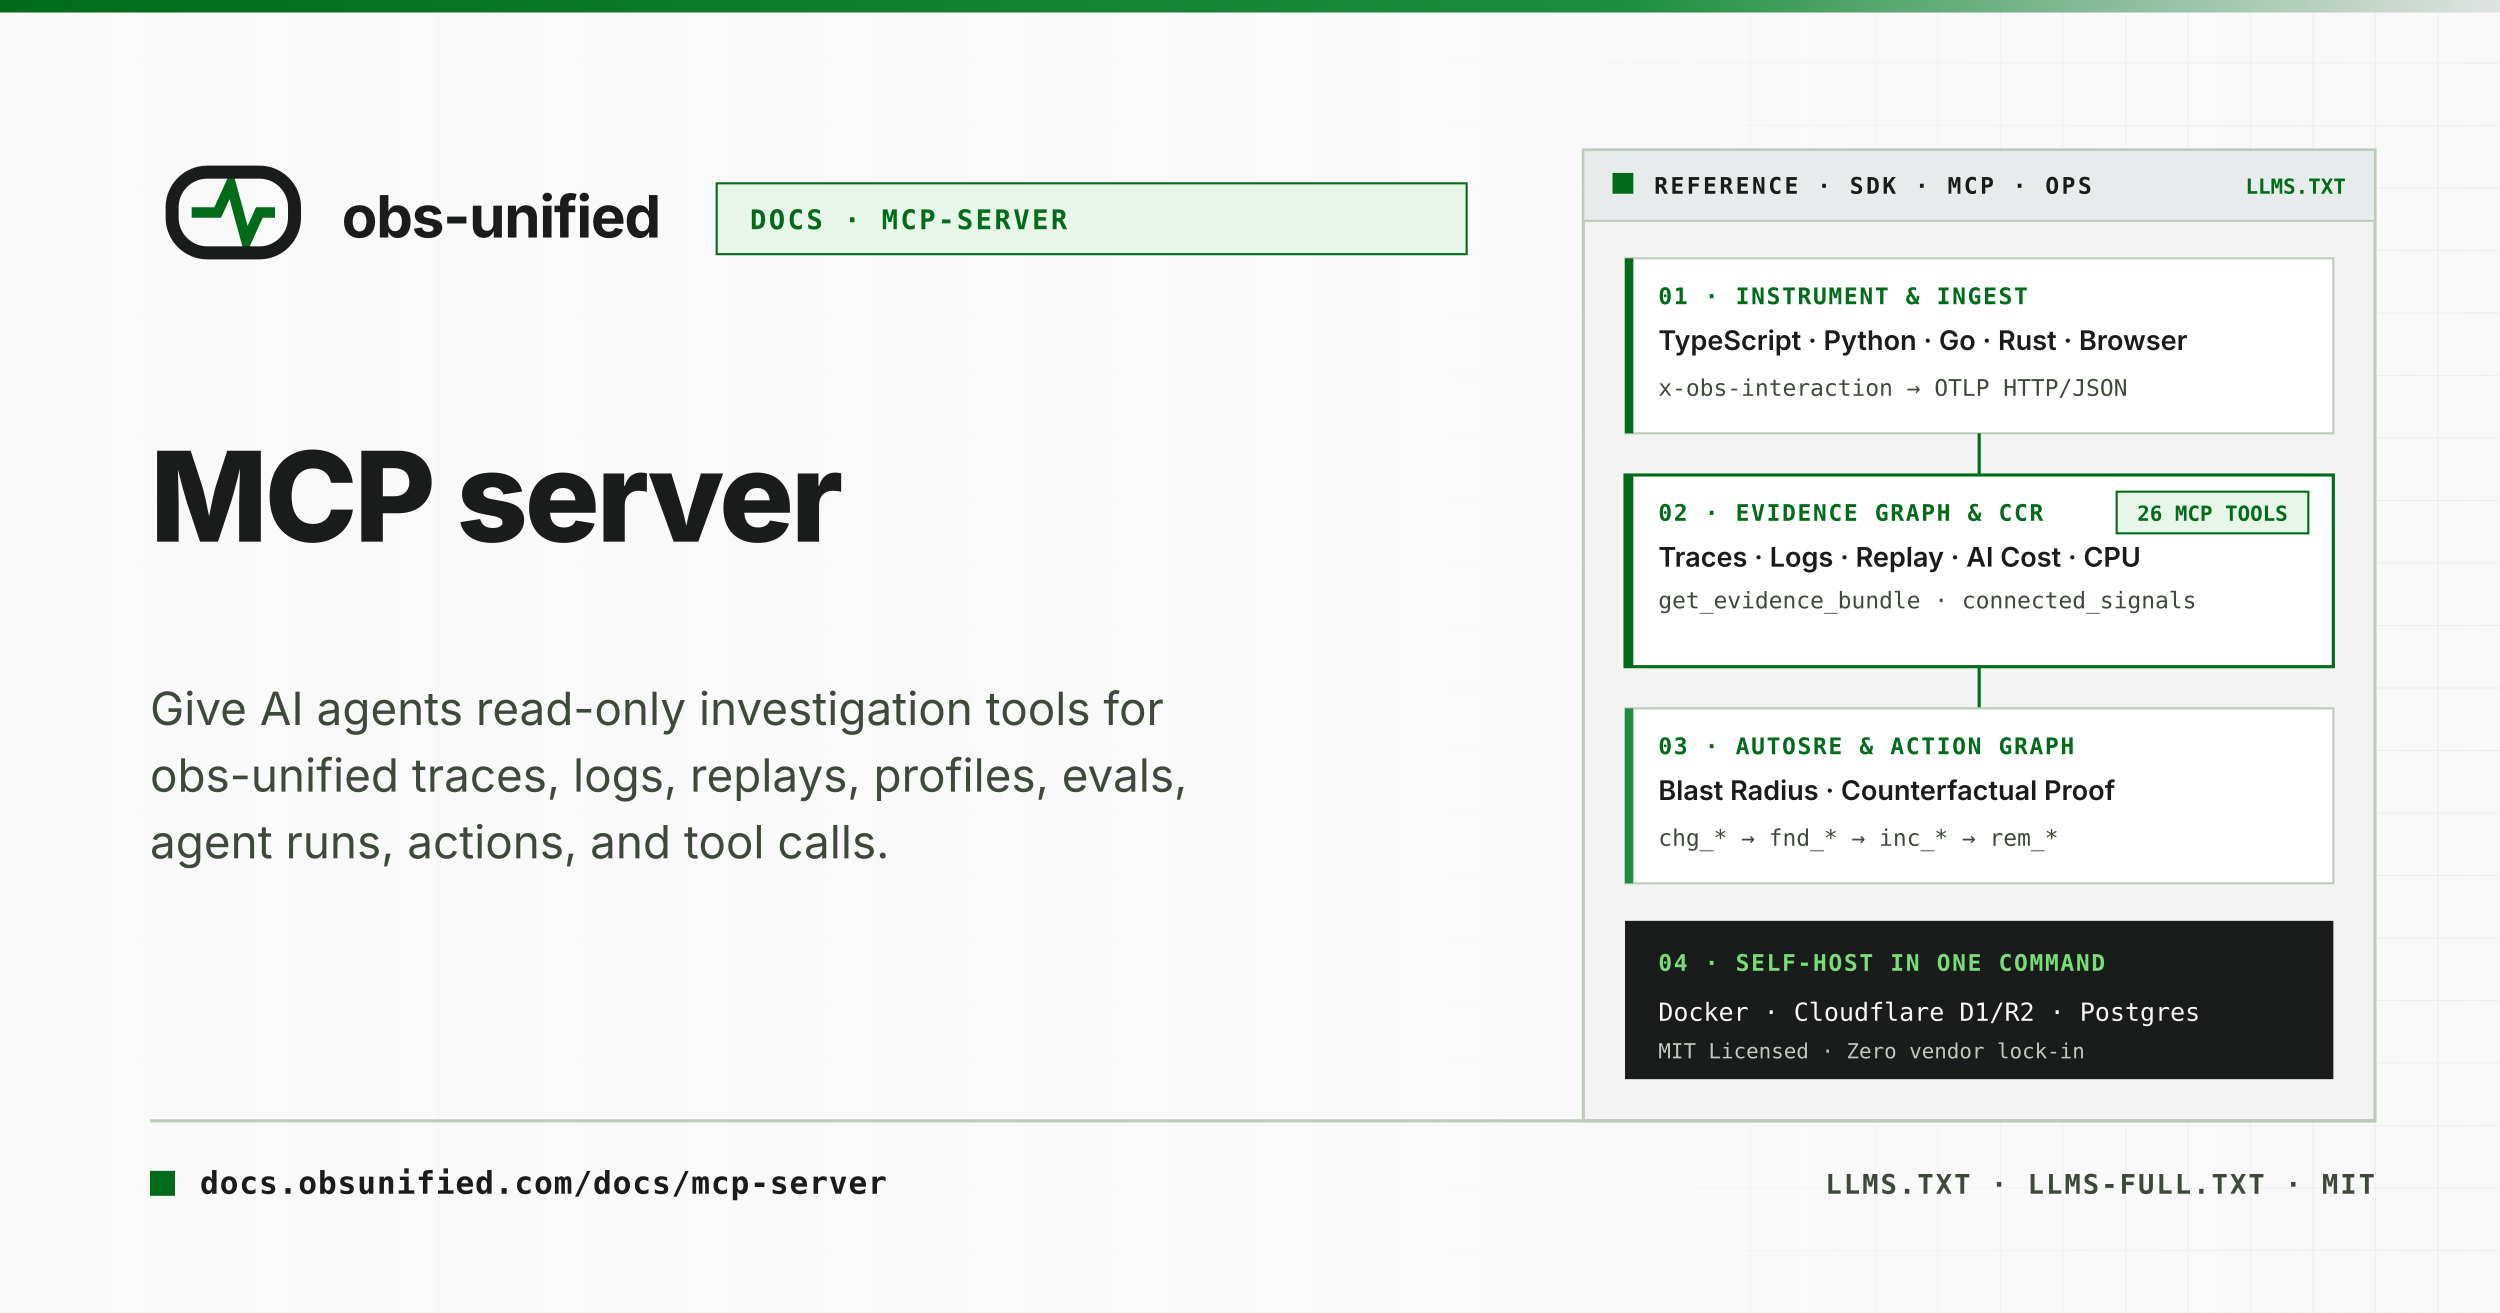
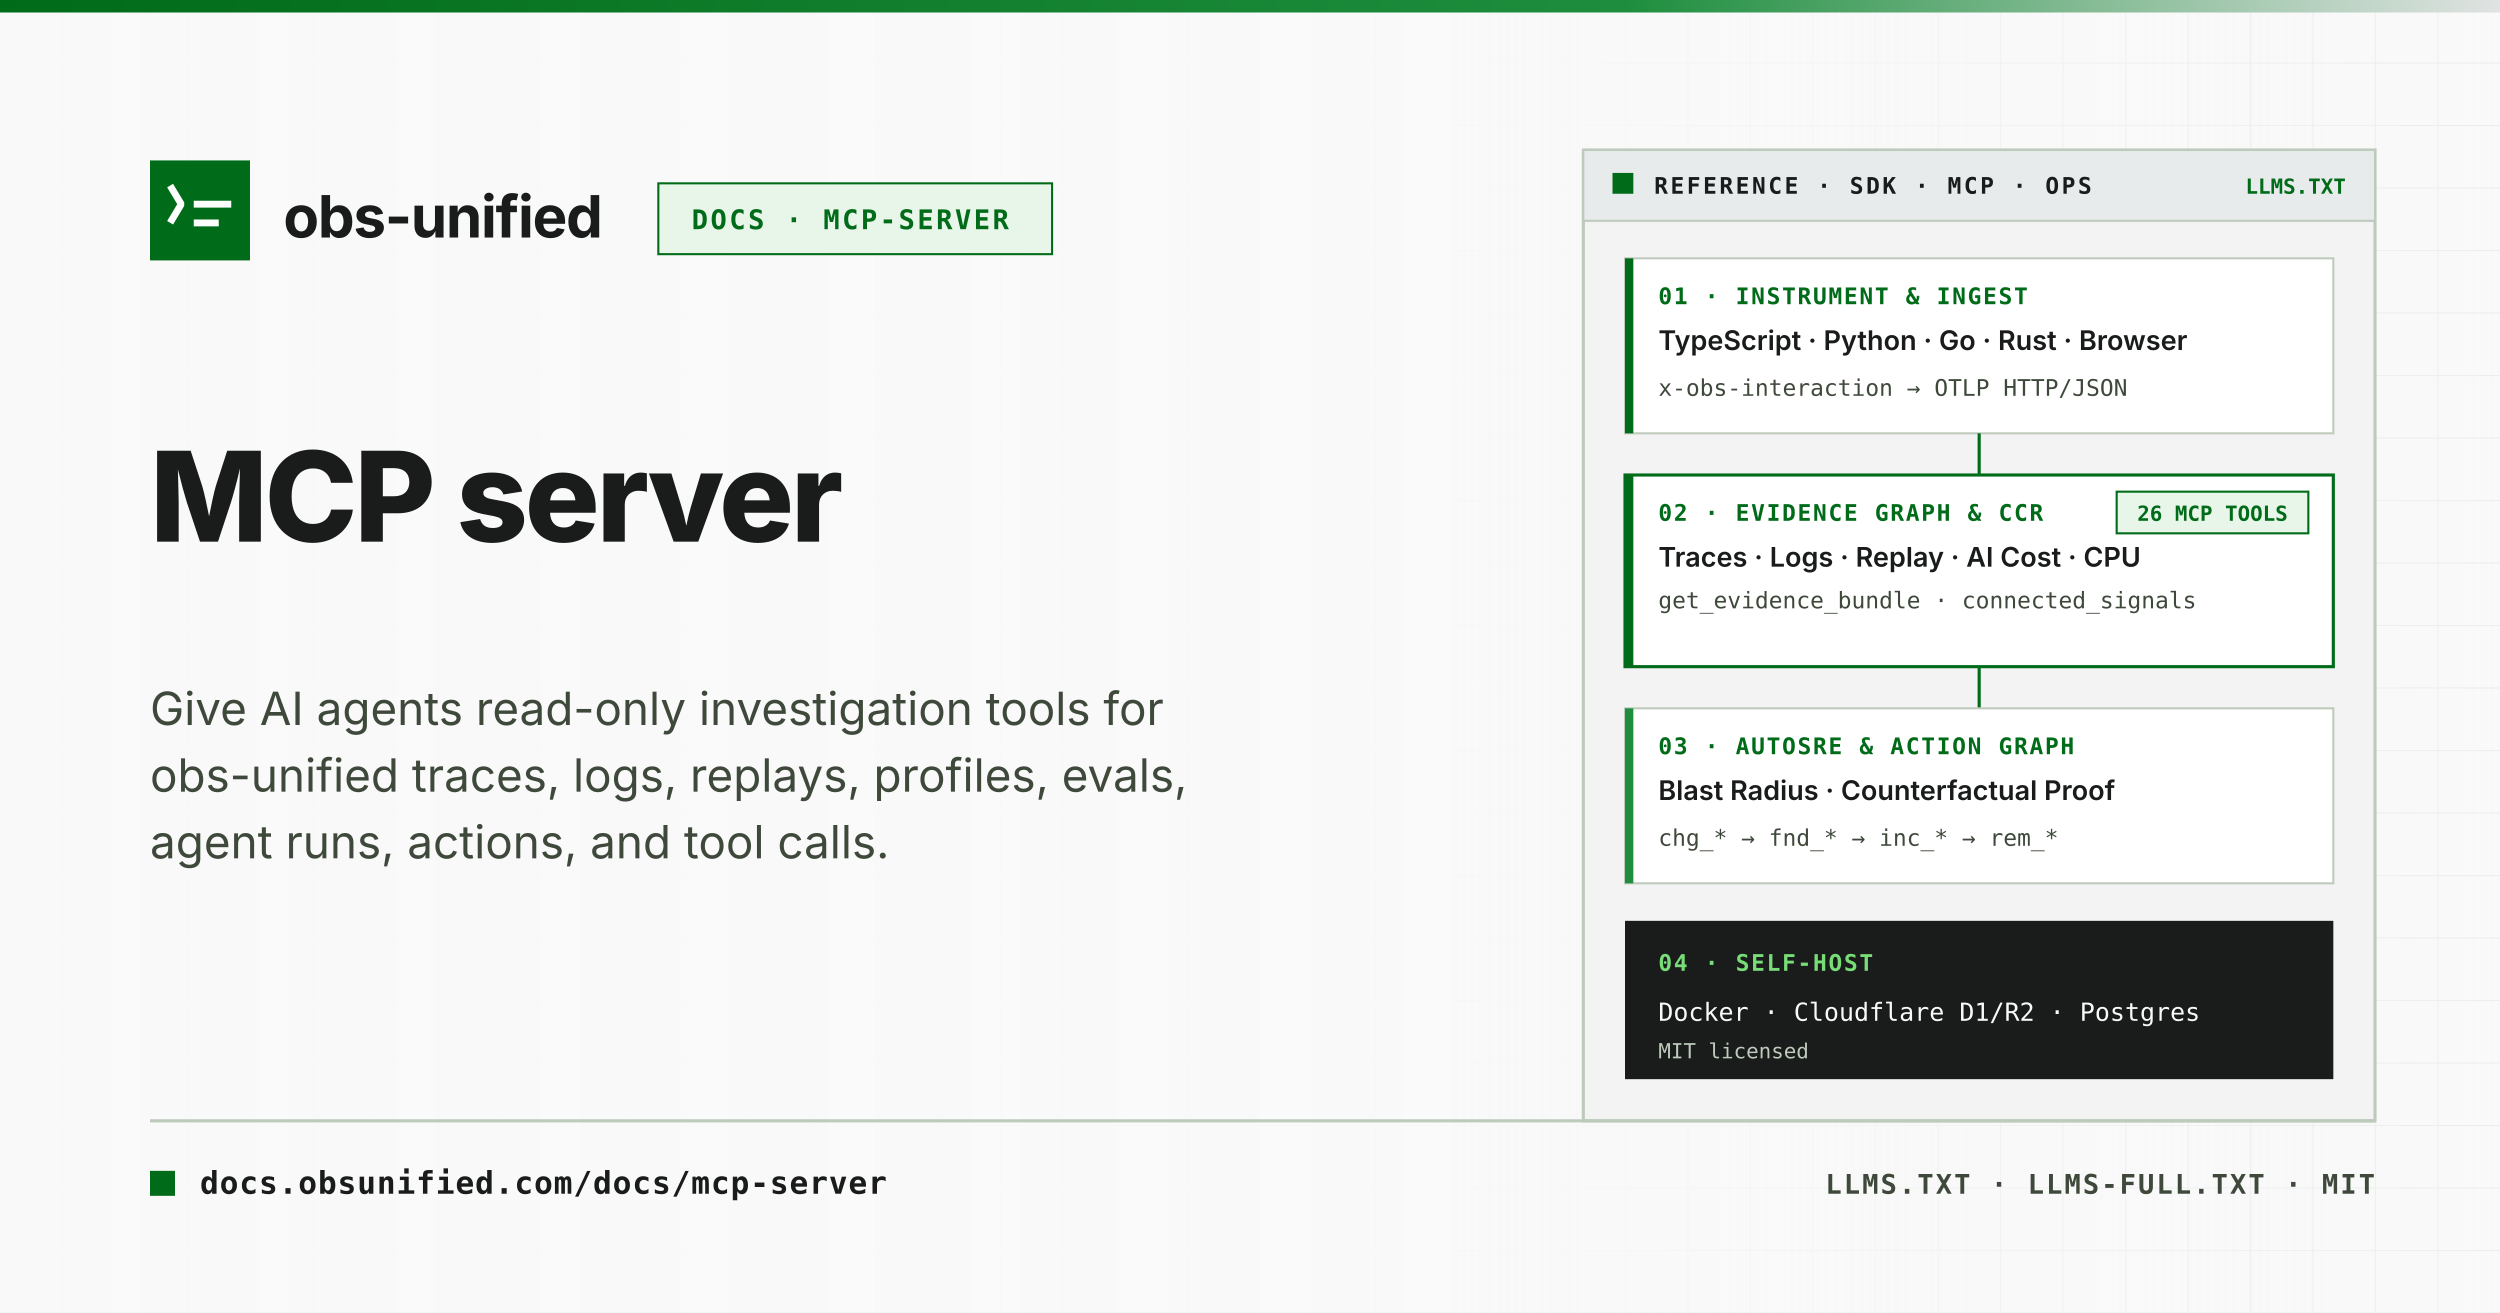
<svg xmlns="http://www.w3.org/2000/svg" viewBox="0 0 1200 630" width="1200" height="630" role="img" aria-label="MCP server — obs-unified documentation">
  <defs>
    <pattern id="grid" width="30" height="30" patternUnits="userSpaceOnUse">
      <path d="M 30 0 L 0 0 0 30" fill="none" stroke="#E2E4E4" stroke-width="1" />
    </pattern>
    <linearGradient id="surfaceFade" x1="0" y1="0" x2="1" y2="0">
      <stop offset="0%" stop-color="#F9F9F9" stop-opacity="0.97" />
      <stop offset="58%" stop-color="#F9F9F9" stop-opacity="0.93" />
      <stop offset="100%" stop-color="#F9F9F9" stop-opacity="0.45" />
    </linearGradient>
    <linearGradient id="accentBar" x1="0" y1="0" x2="1" y2="0">
      <stop offset="0%" stop-color="#006B18" />
      <stop offset="65%" stop-color="#1E8E3E" />
      <stop offset="100%" stop-color="#E2E4E4" />
    </linearGradient>
  </defs>
  <rect width="1200" height="630" fill="#F9F9F9" />
  <rect width="1200" height="630" fill="url(#grid)" />
  <rect width="1200" height="630" fill="url(#surfaceFade)" />
  <rect x="0" y="0" width="1200" height="6" fill="url(#accentBar)" />
  <g transform="translate(760, 72)">
    <rect x="0" y="0" width="380" height="466" fill="#F3F3F3" stroke="#BECABC" stroke-width="1.5" />
    <rect x="0" y="0" width="380" height="34" fill="#E8EBEB" stroke="#BECABC" stroke-width="1" />
    <rect x="14" y="11" width="10" height="10" fill="#006B18" />
    <text x="34" y="21" font-family="'JetBrains Mono', 'SFMono-Regular', Menlo, monospace" font-size="11" font-weight="700" fill="#1A1C1C" letter-spacing="1.2">REFERENCE · SDK · MCP · OPS</text>
    <text x="366" y="21" text-anchor="end" font-family="'JetBrains Mono', 'SFMono-Regular', Menlo, monospace" font-size="10" font-weight="600" fill="#006B18">LLMS.TXT</text>
    <rect x="20" y="52" width="340" height="84" fill="#FFFFFF" stroke="#BECABC" stroke-width="1" />
    <rect x="20" y="52" width="4" height="84" fill="#006B18" />
    <text x="36" y="74" font-family="'JetBrains Mono', 'SFMono-Regular', Menlo, monospace" font-size="11" font-weight="700" fill="#006B18" letter-spacing="0.8">01 · INSTRUMENT &amp; INGEST</text>
    <text x="36" y="96" font-family="'Inter', -apple-system, sans-serif" font-size="13" font-weight="600" fill="#1A1C1C">TypeScript · Python · Go · Rust · Browser</text>
    <text x="36" y="118" font-family="'JetBrains Mono', 'SFMono-Regular', Menlo, monospace" font-size="11" font-weight="500" fill="#3E493B">x-obs-interaction → OTLP HTTP/JSON</text>
    <line x1="190" y1="136" x2="190" y2="156" stroke="#006B18" stroke-width="1.5" />
    <rect x="20" y="156" width="340" height="92" fill="#FFFFFF" stroke="#006B18" stroke-width="1.5" />
    <rect x="20" y="156" width="4" height="92" fill="#006B18" />
    <text x="36" y="178" font-family="'JetBrains Mono', 'SFMono-Regular', Menlo, monospace" font-size="11" font-weight="700" fill="#006B18" letter-spacing="0.8">02 · EVIDENCE GRAPH &amp; CCR</text>
    <text x="36" y="200" font-family="'Inter', -apple-system, sans-serif" font-size="13" font-weight="600" fill="#1A1C1C">Traces · Logs · Replay · AI Cost · CPU</text>
    <text x="36" y="220" font-family="'JetBrains Mono', 'SFMono-Regular', Menlo, monospace" font-size="11" font-weight="500" fill="#3E493B">get_evidence_bundle · connected_signals</text>
    <rect x="256" y="164" width="92" height="20" fill="#E8F5E9" stroke="#006B18" stroke-width="1" />
    <text x="302" y="178" text-anchor="middle" font-family="'JetBrains Mono', 'SFMono-Regular', Menlo, monospace" font-size="10" font-weight="700" fill="#006B18">26 MCP TOOLS</text>
    <line x1="190" y1="248" x2="190" y2="268" stroke="#006B18" stroke-width="1.5" />
    <rect x="20" y="268" width="340" height="84" fill="#FFFFFF" stroke="#BECABC" stroke-width="1" />
    <rect x="20" y="268" width="4" height="84" fill="#1E8E3E" />
    <text x="36" y="290" font-family="'JetBrains Mono', 'SFMono-Regular', Menlo, monospace" font-size="11" font-weight="700" fill="#006B18" letter-spacing="0.8">03 · AUTOSRE &amp; ACTION GRAPH</text>
    <text x="36" y="312" font-family="'Inter', -apple-system, sans-serif" font-size="13" font-weight="600" fill="#1A1C1C">Blast Radius · Counterfactual Proof</text>
    <text x="36" y="334" font-family="'JetBrains Mono', 'SFMono-Regular', Menlo, monospace" font-size="11" font-weight="500" fill="#3E493B">chg_* → fnd_* → inc_* → rem_*</text>
    <rect x="20" y="370" width="340" height="76" fill="#1A1C1C" />
-     <text x="36" y="394" font-family="'JetBrains Mono', 'SFMono-Regular', Menlo, monospace" font-size="11" font-weight="700" fill="#78DC77" letter-spacing="0.8">04 · SELF-HOST IN ONE COMMAND</text>
+     <text x="36" y="394" font-family="'JetBrains Mono', 'SFMono-Regular', Menlo, monospace" font-size="11" font-weight="700" fill="#78DC77" letter-spacing="0.8">04 · SELF-HOST</text>
    <text x="36" y="418" font-family="'JetBrains Mono', 'SFMono-Regular', Menlo, monospace" font-size="12" font-weight="500" fill="#F9F9F9">Docker · Cloudflare D1/R2 · Postgres</text>
-     <text x="36" y="436" font-family="'JetBrains Mono', 'SFMono-Regular', Menlo, monospace" font-size="10" font-weight="500" fill="#BECABC">MIT Licensed · Zero vendor lock-in</text>
+     <text x="36" y="436" font-family="'JetBrains Mono', 'SFMono-Regular', Menlo, monospace" font-size="10" font-weight="500" fill="#BECABC">MIT licensed</text>
  </g>
  <g transform="translate(72, 72)">
-     <g transform="scale(2.5)">
-       <path d="M9 12H13L15.5 6.5L18.5 17.5L21 12H23" stroke="#006B18" stroke-width="2" stroke-linecap="square" stroke-linejoin="miter" fill="none" />
-       <path fill-rule="evenodd" clip-rule="evenodd" d="M11 3C6.582 3 3 6.582 3 11V13C3 17.418 6.582 21 11 21H21C25.418 21 29 17.418 29 13V11C29 6.582 25.418 3 21 3H11ZM11 5.5C7.962 5.5 5.5 7.962 5.5 11V13C5.5 16.038 7.962 18.5 11 18.5H21C24.038 18.5 26.5 16.038 26.5 13V11C26.5 7.962 24.038 5.5 21 5.5H11Z" fill="#1A1C1C" />
+     <g transform="translate(0, 5) scale(1.5)">
+       <rect width="32" height="32" fill="#006B18" />
+       <path d="M7 9 L10 14 L7 19" fill="none" stroke="#FFFFFF" stroke-width="2.2" stroke-linejoin="bevel" stroke-linecap="square" />
+       <rect x="14" y="12.9" width="12" height="2.2" fill="#FFFFFF" />
+       <rect x="14" y="18.9" width="8" height="2.2" fill="#FFFFFF" />
    </g>
-     <text x="92" y="42" font-family="'Inter', -apple-system, BlinkMacSystemFont, 'Segoe UI', sans-serif" font-size="28" font-weight="700" fill="#1A1C1C" letter-spacing="-0.6">obs-unified</text>
-     <rect x="272" y="16" width="360" height="34" fill="#E8F5E9" stroke="#006B18" stroke-width="1" />
-     <text x="288" y="38" font-family="'JetBrains Mono', 'SFMono-Regular', Menlo, monospace" font-size="13" font-weight="700" fill="#006B18" letter-spacing="1.2">DOCS · MCP-SERVER</text>
+     <text x="64" y="42" font-family="'Inter', -apple-system, BlinkMacSystemFont, 'Segoe UI', sans-serif" font-size="28" font-weight="700" fill="#1A1C1C" letter-spacing="-0.6">obs-unified</text>
+     <rect x="244" y="16" width="189" height="34" fill="#E8F5E9" stroke="#006B18" stroke-width="1" />
+     <text x="260" y="38" font-family="'JetBrains Mono', 'SFMono-Regular', Menlo, monospace" font-size="13" font-weight="700" fill="#006B18" letter-spacing="1.2">DOCS · MCP-SERVER</text>
  </g>
  <text x="72" y="260" font-family="'Inter', -apple-system, BlinkMacSystemFont, 'Segoe UI', sans-serif" font-size="60" font-weight="800" fill="#1A1C1C" letter-spacing="-1.6">MCP server</text>
  <text x="72" y="348" font-family="'Inter', -apple-system, BlinkMacSystemFont, 'Segoe UI', sans-serif" font-size="22" font-weight="400" fill="#3E493B">Give AI agents read-only investigation tools for</text>
  <text x="72" y="380" font-family="'Inter', -apple-system, BlinkMacSystemFont, 'Segoe UI', sans-serif" font-size="22" font-weight="400" fill="#3E493B">obs-unified traces, logs, replays, profiles, evals,</text>
  <text x="72" y="412" font-family="'Inter', -apple-system, BlinkMacSystemFont, 'Segoe UI', sans-serif" font-size="22" font-weight="400" fill="#3E493B">agent runs, actions, and tool calls.</text>
  <line x1="72" y1="538" x2="1140" y2="538" stroke="#BECABC" stroke-width="1.5" />
  <rect x="72" y="562" width="12" height="12" fill="#006B18" />
  <text x="96" y="573" font-family="'JetBrains Mono', 'SFMono-Regular', Menlo, monospace" font-size="15" font-weight="700" fill="#1A1C1C" letter-spacing="0.4">docs.obsunified.com/docs/mcp-server</text>
  <text x="1140" y="573" text-anchor="end" font-family="'JetBrains Mono', 'SFMono-Regular', Menlo, monospace" font-size="13" font-weight="600" fill="#3E493B" letter-spacing="1">LLMS.TXT · LLMS-FULL.TXT · MIT</text>
</svg>
